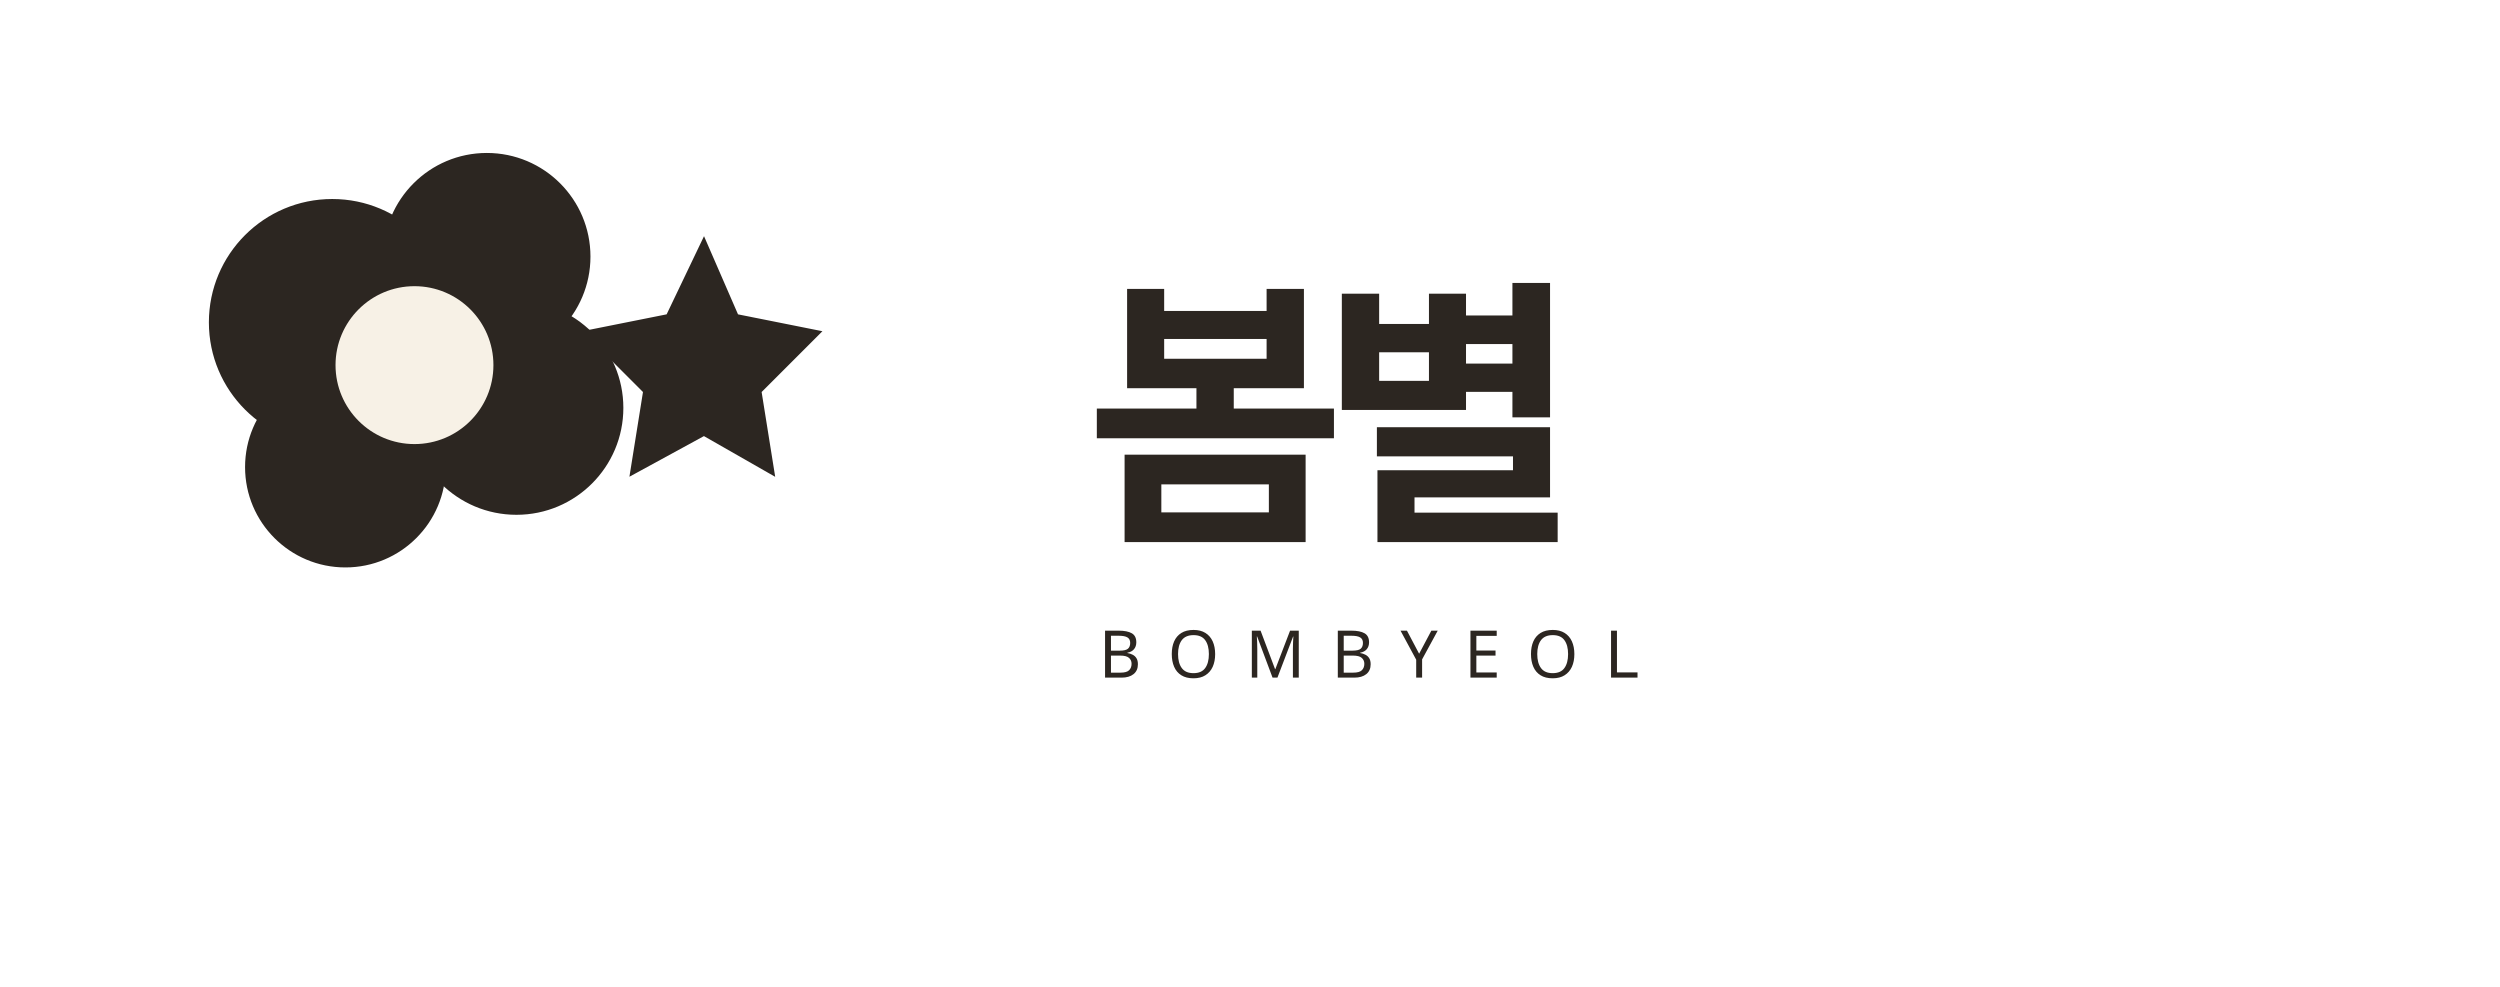
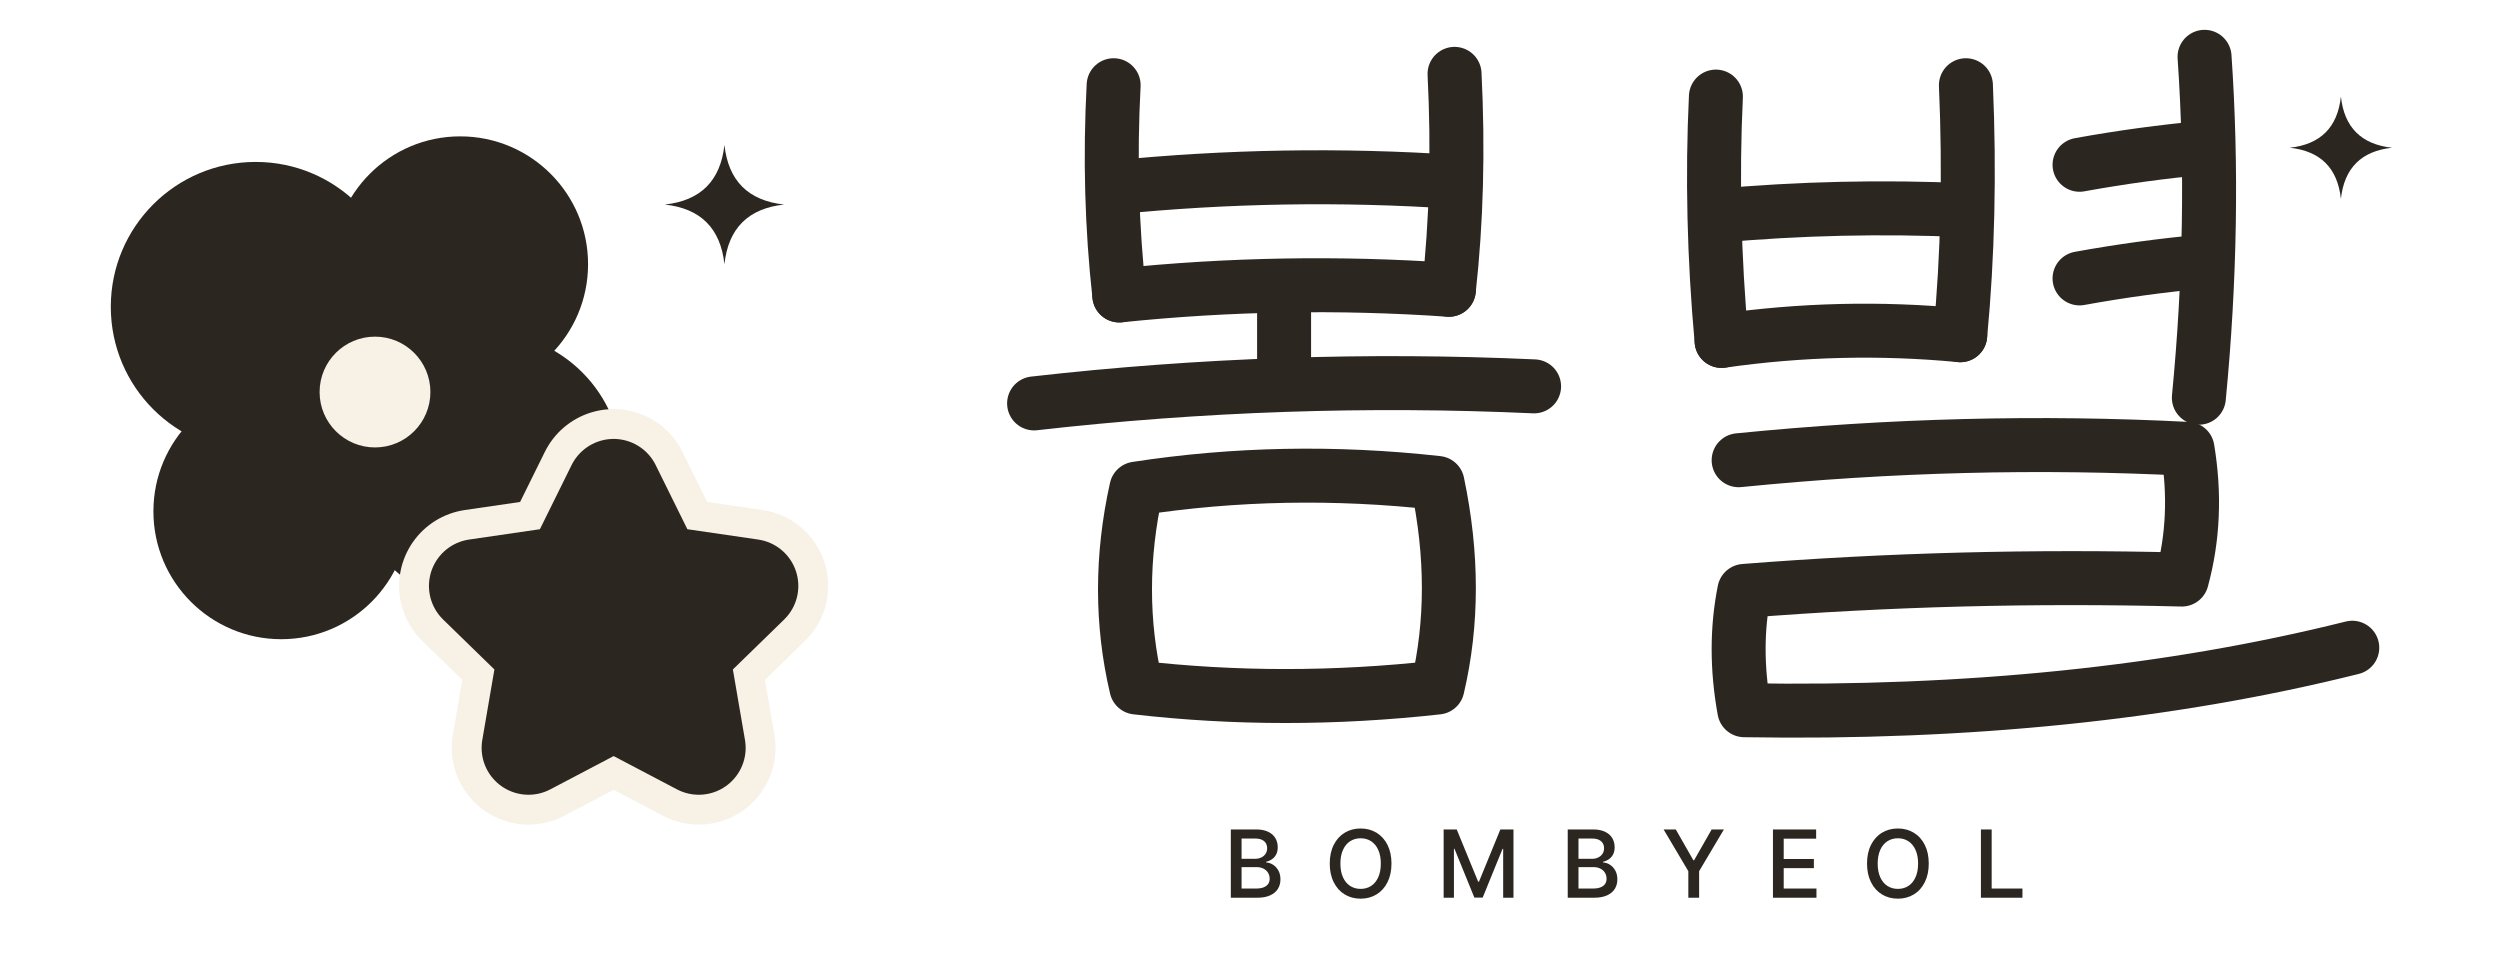
- <svg xmlns="http://www.w3.org/2000/svg" viewBox="0 0 760 300" role="img" aria-labelledby="title desc">
-   <g fill="#2C2621" stroke="#2C2621">
-     <circle cx="101" cy="98" r="37" />
-     <circle cx="148" cy="78" r="31" />
-     <circle cx="157" cy="124" r="32" />
-     <circle cx="105" cy="142" r="30" />
-     <circle cx="126" cy="111" r="24" fill="#F7F1E6" stroke="none" />
-     <path d="M214 73 224 96 249 101 231 119 235 144 214 132 192 144 196 119 178 101 203 96Z" />
+ <svg xmlns="http://www.w3.org/2000/svg" viewBox="0 0 440 172" role="img" aria-label="봄별 로고 단색">
+   <g transform="translate(0 6) scale(1.5)">
+     <circle cx="30" cy="32" r="17" fill="#2C2621" />
+     <circle cx="54" cy="27" r="15" fill="#2C2621" />
+     <circle cx="57" cy="51" r="16" fill="#2C2621" />
+     <circle cx="33" cy="56" r="15" fill="#2C2621" />
+     <circle cx="44" cy="42" r="6.5" fill="#F7F1E6" />
+     <polygon points="72.00,53.00 77.00,63.12 88.17,64.75 80.08,72.63 81.99,83.75 72.00,78.50 62.01,83.75 63.92,72.63 55.83,64.75 67.00,63.12" fill="#F7F1E6" stroke="#F7F1E6" stroke-width="18.0" stroke-linejoin="round" />
+     <polygon points="72.00,53.00 77.00,63.12 88.17,64.75 80.08,72.63 81.99,83.75 72.00,78.50 62.01,83.75 63.92,72.63 55.83,64.75 67.00,63.12" fill="#2C2621" stroke="#2C2621" stroke-width="11.0" stroke-linejoin="round" />
+     <path d="M85 13 Q85.686 19.314 92 20 Q85.686 20.686 85 27 Q84.314 20.686 78 20 Q84.314 19.314 85 13Z" fill="#2C2621" />
  </g>
-   <g fill="#2C2621">
-     <text x="330" y="158" font-family="NanumSquareRound, 'Noto Sans KR', sans-serif" font-size="86" font-weight="700" letter-spacing="-8">봄별</text>
-     <text x="334" y="206" font-family="Noto Sans, sans-serif" font-size="20" letter-spacing="8">BOMBYEOL</text>
+   <g transform="translate(176 8)">
+     <g fill="none" stroke="#2C2621" stroke-width="9.5" stroke-linecap="round" stroke-linejoin="round">
+       <path d="M20 7 Q19 26 21 44" />
+       <path d="M80 5 Q81 25 79 43" />
+       <path d="M20 25 Q50 22 80 24" />
+       <path d="M21 44 Q50 41 79 43" />
+       <path d="M50 44 V59" />
+       <path d="M6 63 Q50 58 94 60" />
+       <path d="M24 78 Q50 74 77 77 Q81 96 77 113 Q50 116 24 113 Q20 96 24 78 Z" />
+       <path d="M126 9 Q125 30 127 52" />
+       <path d="M170 7 Q171 30 169 51" />
+       <path d="M126 30 Q148 28 170 29" />
+       <path d="M127 52 Q148 49 169 51" />
+       <path d="M212 2 Q214 31 211 62" />
+       <path d="M190 21 Q201 19 212 18" />
+       <path d="M190 41 Q201 39 212 38" />
+       <path d="M130 73 Q170 69 209 71 Q211 83 208 94 Q169 93 131 96 Q129 106 131 117 Q190 118 238 106" />
+     </g>
+     <path transform="translate(39.42 150)" d="M1.204 -12.02H5.646Q6.901 -12.02 7.758 -11.616Q8.614 -11.212 9.038 -10.501Q9.461 -9.79 9.461 -8.873Q9.461 -8.162 9.197 -7.64Q8.932 -7.117 8.473 -6.795Q8.014 -6.473 7.42 -6.327V-6.211Q8.046 -6.178 8.627 -5.813Q9.209 -5.448 9.574 -4.789Q9.939 -4.131 9.939 -3.236Q9.939 -2.295 9.495 -1.568Q9.051 -0.841 8.135 -0.421Q7.219 0.0 5.864 0.0H1.204ZM8.04 -3.347Q8.04 -3.916 7.759 -4.388Q7.478 -4.86 6.948 -5.125Q6.418 -5.39 5.727 -5.39H3.097V-1.618H5.651Q6.482 -1.618 7.014 -1.842Q7.546 -2.067 7.793 -2.45Q8.04 -2.833 8.04 -3.347ZM7.598 -8.703Q7.598 -9.209 7.37 -9.595Q7.142 -9.981 6.673 -10.197Q6.203 -10.413 5.519 -10.413H3.097V-6.847H5.469Q6.067 -6.847 6.554 -7.078Q7.04 -7.309 7.319 -7.727Q7.598 -8.145 7.598 -8.703Z M24.048 0.166Q22.477 0.166 21.246 -0.582Q20.014 -1.33 19.314 -2.733Q18.615 -4.135 18.615 -6.01Q18.615 -7.905 19.314 -9.299Q20.014 -10.694 21.246 -11.44Q22.477 -12.186 24.048 -12.186Q25.618 -12.186 26.85 -11.44Q28.081 -10.694 28.781 -9.299Q29.48 -7.905 29.48 -6.01Q29.48 -4.132 28.781 -2.731Q28.081 -1.33 26.85 -0.582Q25.618 0.166 24.048 0.166ZM24.048 -10.464Q23.016 -10.464 22.209 -9.947Q21.403 -9.431 20.947 -8.427Q20.491 -7.423 20.491 -6.01Q20.491 -4.597 20.947 -3.593Q21.403 -2.589 22.209 -2.072Q23.016 -1.556 24.048 -1.556Q25.092 -1.556 25.892 -2.072Q26.693 -2.589 27.148 -3.593Q27.604 -4.597 27.604 -6.01Q27.604 -7.423 27.148 -8.427Q26.693 -9.431 25.892 -9.947Q25.092 -10.464 24.048 -10.464Z M40.964 -12.02 44.733 -2.824H44.879L48.644 -12.02H50.952V0.0H49.138V-8.6H49.026L45.531 -0.023H44.068L40.573 -8.607H40.473V0.0H38.66V-12.02Z M60.501 -12.02H64.943Q66.198 -12.02 67.054 -11.616Q67.911 -11.212 68.334 -10.501Q68.758 -9.79 68.758 -8.873Q68.758 -8.162 68.493 -7.64Q68.228 -7.117 67.769 -6.795Q67.311 -6.473 66.716 -6.327V-6.211Q67.342 -6.178 67.924 -5.813Q68.505 -5.448 68.87 -4.789Q69.235 -4.131 69.235 -3.236Q69.235 -2.295 68.791 -1.568Q68.347 -0.841 67.431 -0.421Q66.515 0.0 65.16 0.0H60.501ZM67.336 -3.347Q67.336 -3.916 67.055 -4.388Q66.775 -4.86 66.244 -5.125Q65.714 -5.39 65.023 -5.39H62.393V-1.618H64.948Q65.778 -1.618 66.31 -1.842Q66.843 -2.067 67.089 -2.45Q67.336 -2.833 67.336 -3.347ZM66.894 -8.703Q66.894 -9.209 66.666 -9.595Q66.439 -9.981 65.969 -10.197Q65.5 -10.413 64.815 -10.413H62.393V-6.847H64.765Q65.364 -6.847 65.85 -7.078Q66.336 -7.309 66.615 -7.727Q66.894 -8.145 66.894 -8.703Z M79.519 -12.02 82.609 -6.599H82.743L85.832 -12.02H87.991L83.627 -4.671V0.0H81.725V-4.671L77.373 -12.02Z M96.62 -12.02H104.22V-10.398H98.513V-6.82H103.823V-5.212H98.513V-1.621H104.277V0.0H96.62Z M118.608 0.166Q117.038 0.166 115.806 -0.582Q114.575 -1.33 113.875 -2.733Q113.176 -4.135 113.176 -6.01Q113.176 -7.905 113.875 -9.299Q114.575 -10.694 115.806 -11.44Q117.038 -12.186 118.608 -12.186Q120.179 -12.186 121.411 -11.44Q122.642 -10.694 123.342 -9.299Q124.041 -7.905 124.041 -6.01Q124.041 -4.132 123.342 -2.731Q122.642 -1.33 121.411 -0.582Q120.179 0.166 118.608 0.166ZM118.608 -10.464Q117.577 -10.464 116.77 -9.947Q115.963 -9.431 115.508 -8.427Q115.052 -7.423 115.052 -6.01Q115.052 -4.597 115.508 -3.593Q115.963 -2.589 116.77 -2.072Q117.577 -1.556 118.608 -1.556Q119.653 -1.556 120.453 -2.072Q121.253 -2.589 121.709 -3.593Q122.165 -4.597 122.165 -6.01Q122.165 -7.423 121.709 -8.427Q121.253 -9.431 120.453 -9.947Q119.653 -10.464 118.608 -10.464Z M133.221 -12.02H135.113V-1.621H140.53V0.0H133.221Z" fill="#2C2621" />
+     <path d="M236 9 Q236.882 17.118 245 18 Q236.882 18.882 236 27 Q235.118 18.882 227 18 Q235.118 17.118 236 9Z" fill="#2C2621" />
  </g>
</svg>
